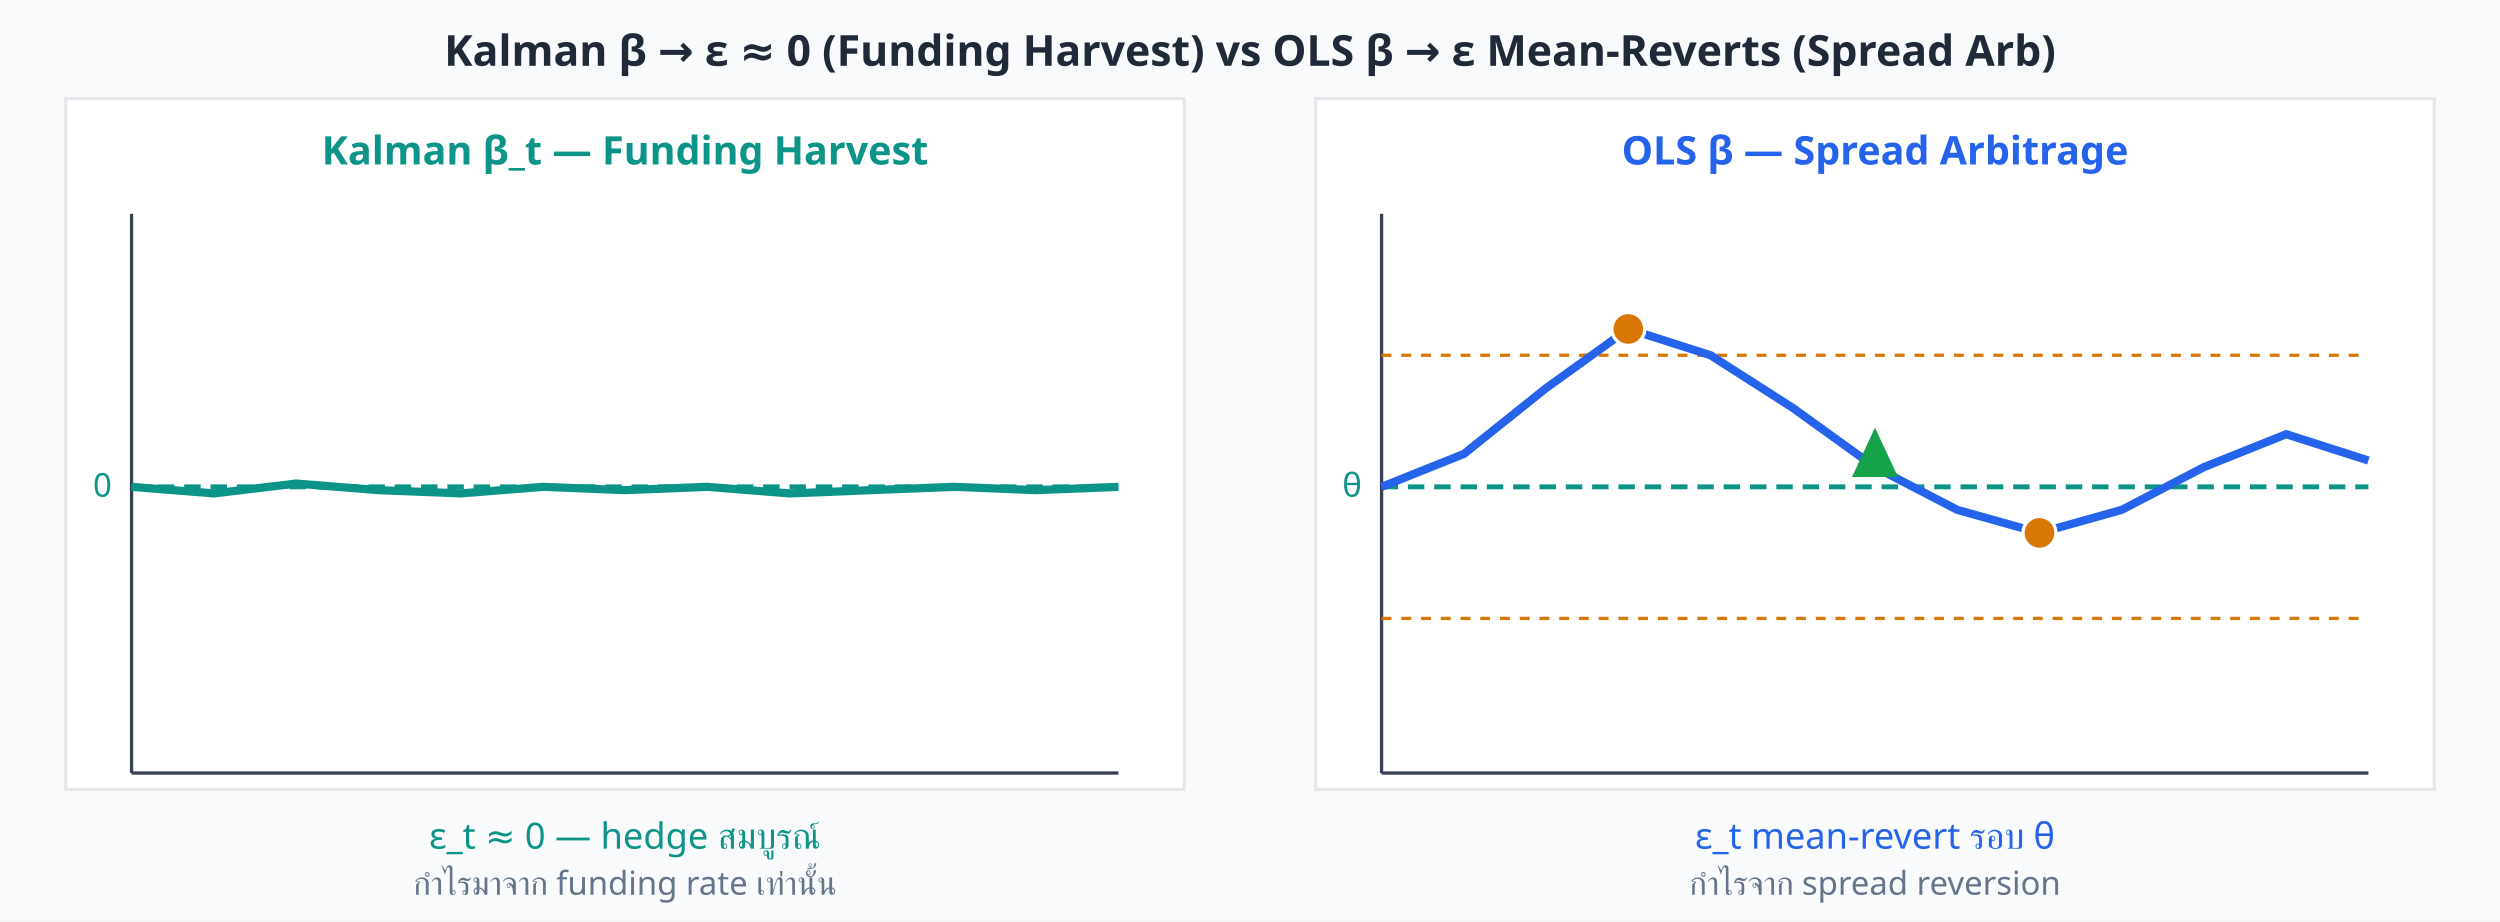
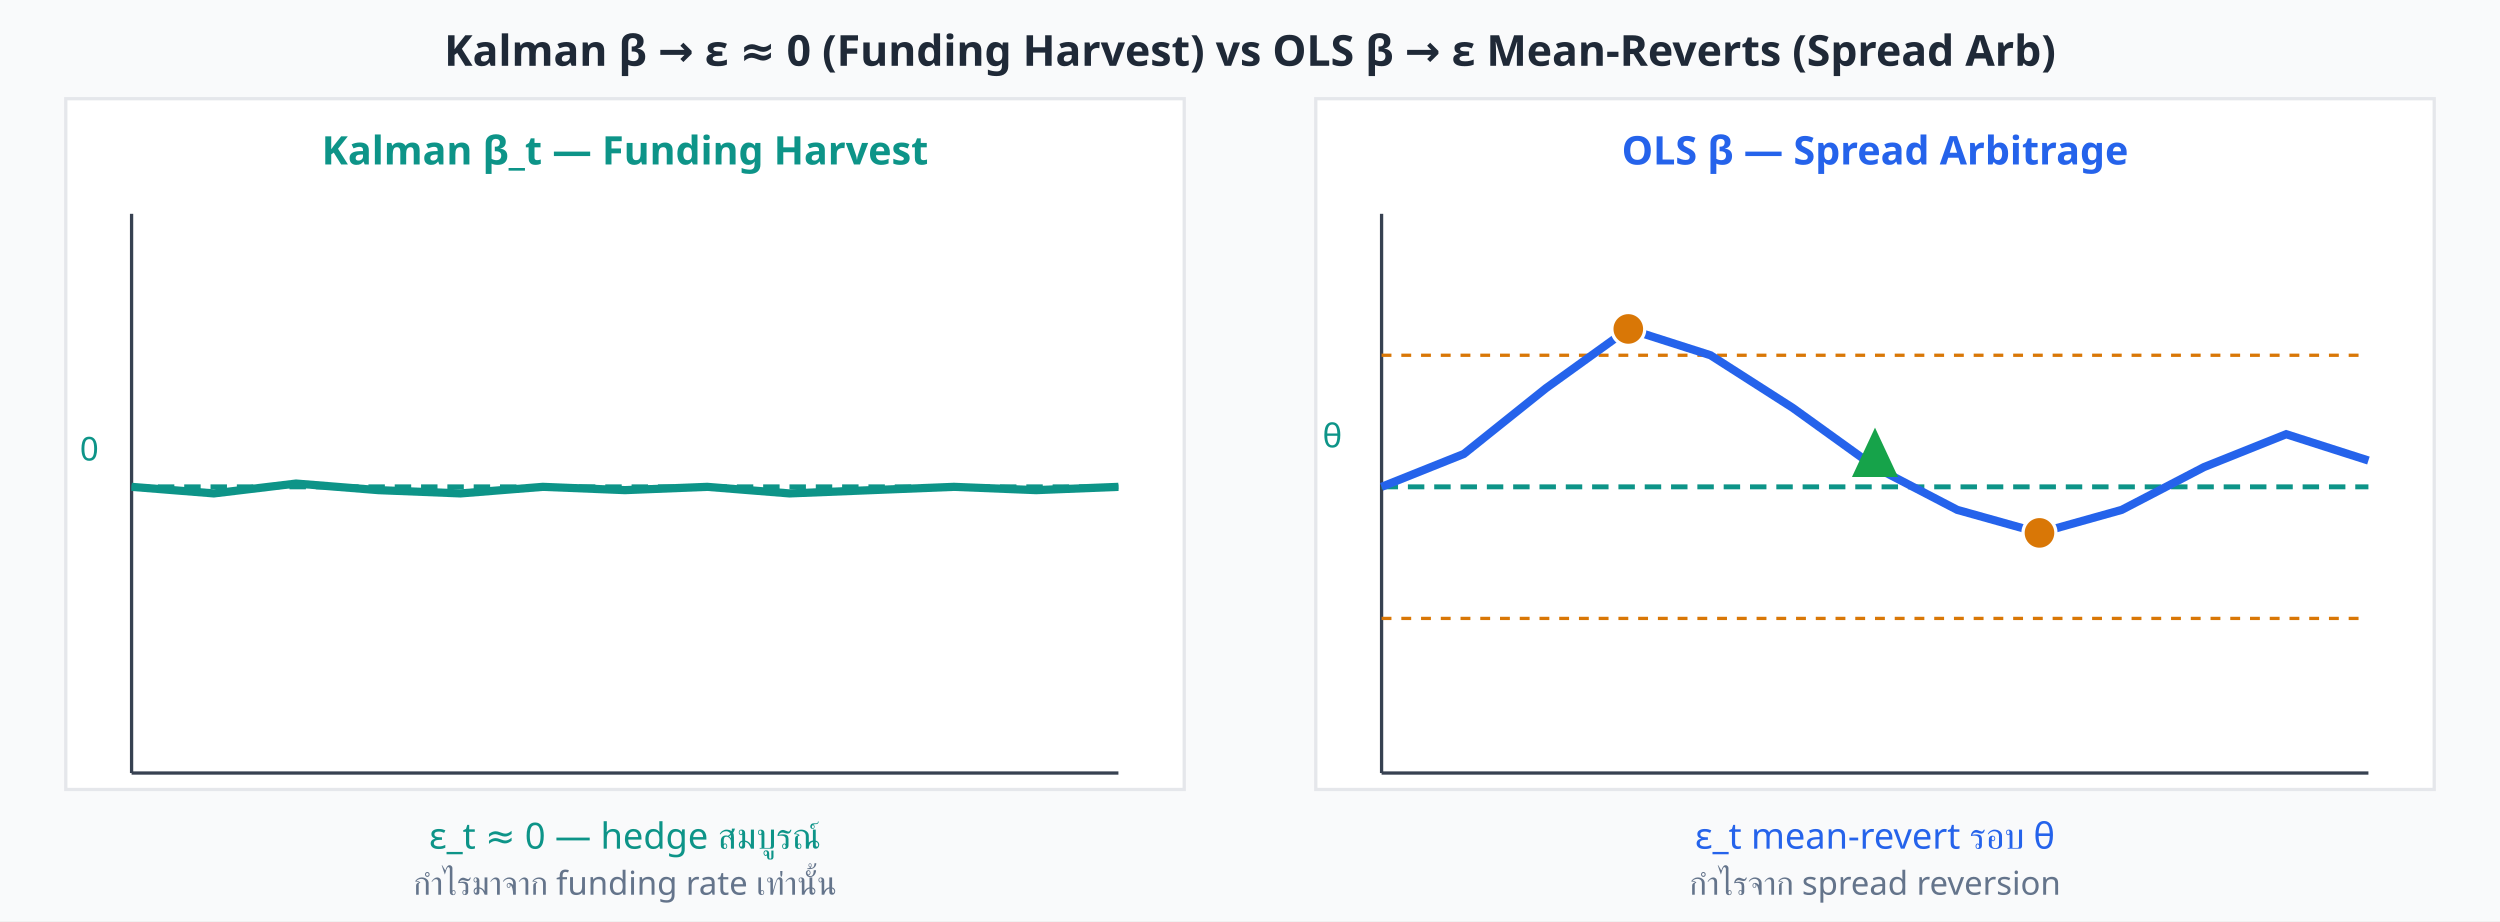
<svg xmlns="http://www.w3.org/2000/svg" viewBox="0 0 760 280" font-family="sans-serif">
  <rect width="760" height="280" fill="#f9fafb" />
  <text x="380" y="20" text-anchor="middle" font-size="13" fill="#1f2937" font-weight="700">Kalman β → ε ≈ 0 (Funding Harvest) vs OLS β → ε Mean-Reverts (Spread Arb)</text>
  <rect x="20" y="30" width="340" height="210" fill="white" stroke="#e5e7eb" />
  <text x="190" y="50" text-anchor="middle" font-size="12" fill="#0d9488" font-weight="700">Kalman β_t — Funding Harvest</text>
  <line x1="40" y1="235" x2="340" y2="235" stroke="#374151" stroke-width="1" />
  <line x1="40" y1="235" x2="40" y2="65" stroke="#374151" stroke-width="1" />
  <line x1="40" y1="148" x2="340" y2="148" stroke="#0d9488" stroke-width="1.5" stroke-dasharray="5,3" />
-   <text x="34" y="151" text-anchor="end" font-size="10" fill="#0d9488">0</text>
+   <text x="30" y="140" text-anchor="end" font-size="10" fill="#0d9488">0</text>
  <polyline points="40,148 65,150 90,147 115,149 140,150 165,148 190,149 215,148 240,150 265,149 290,148 315,149 340,148" fill="none" stroke="#0d9488" stroke-width="2.5" />
  <text x="190" y="258" text-anchor="middle" font-size="11" fill="#0d9488">ε_t ≈ 0 — hedge สมบูรณ์</text>
  <text x="190" y="272" text-anchor="middle" font-size="10" fill="#64748b">กำไรมาจาก funding rate เท่านั้น</text>
  <rect x="400" y="30" width="340" height="210" fill="white" stroke="#e5e7eb" />
  <text x="570" y="50" text-anchor="middle" font-size="12" fill="#2563eb" font-weight="700">OLS β — Spread Arbitrage</text>
  <line x1="420" y1="235" x2="720" y2="235" stroke="#374151" stroke-width="1" />
  <line x1="420" y1="235" x2="420" y2="65" stroke="#374151" stroke-width="1" />
  <line x1="420" y1="148" x2="720" y2="148" stroke="#0d9488" stroke-width="1.5" stroke-dasharray="5,3" />
-   <text x="414" y="151" text-anchor="end" font-size="10" fill="#0d9488">θ</text>
+   <text x="408" y="136" text-anchor="end" font-size="10" fill="#0d9488">θ</text>
  <line x1="420" y1="108" x2="720" y2="108" stroke="#d97706" stroke-width="1" stroke-dasharray="3,3" />
  <line x1="420" y1="188" x2="720" y2="188" stroke="#d97706" stroke-width="1" stroke-dasharray="3,3" />
  <polyline points="420,148 445,138 470,118 495,100 520,108 545,124 570,142 595,155 620,162 645,155 670,142 695,132 720,140" fill="none" stroke="#2563eb" stroke-width="2.5" />
  <circle cx="495" cy="100" r="5" fill="#d97706" stroke="white" stroke-width="1" />
  <circle cx="620" cy="162" r="5" fill="#d97706" stroke="white" stroke-width="1" />
  <polygon points="570,130 577,145 563,145" fill="#16a34a" />
  <text x="570" y="258" text-anchor="middle" font-size="11" fill="#2563eb">ε_t mean-revert รอบ θ</text>
  <text x="570" y="272" text-anchor="middle" font-size="10" fill="#64748b">กำไรจาก spread reversion</text>
</svg>
